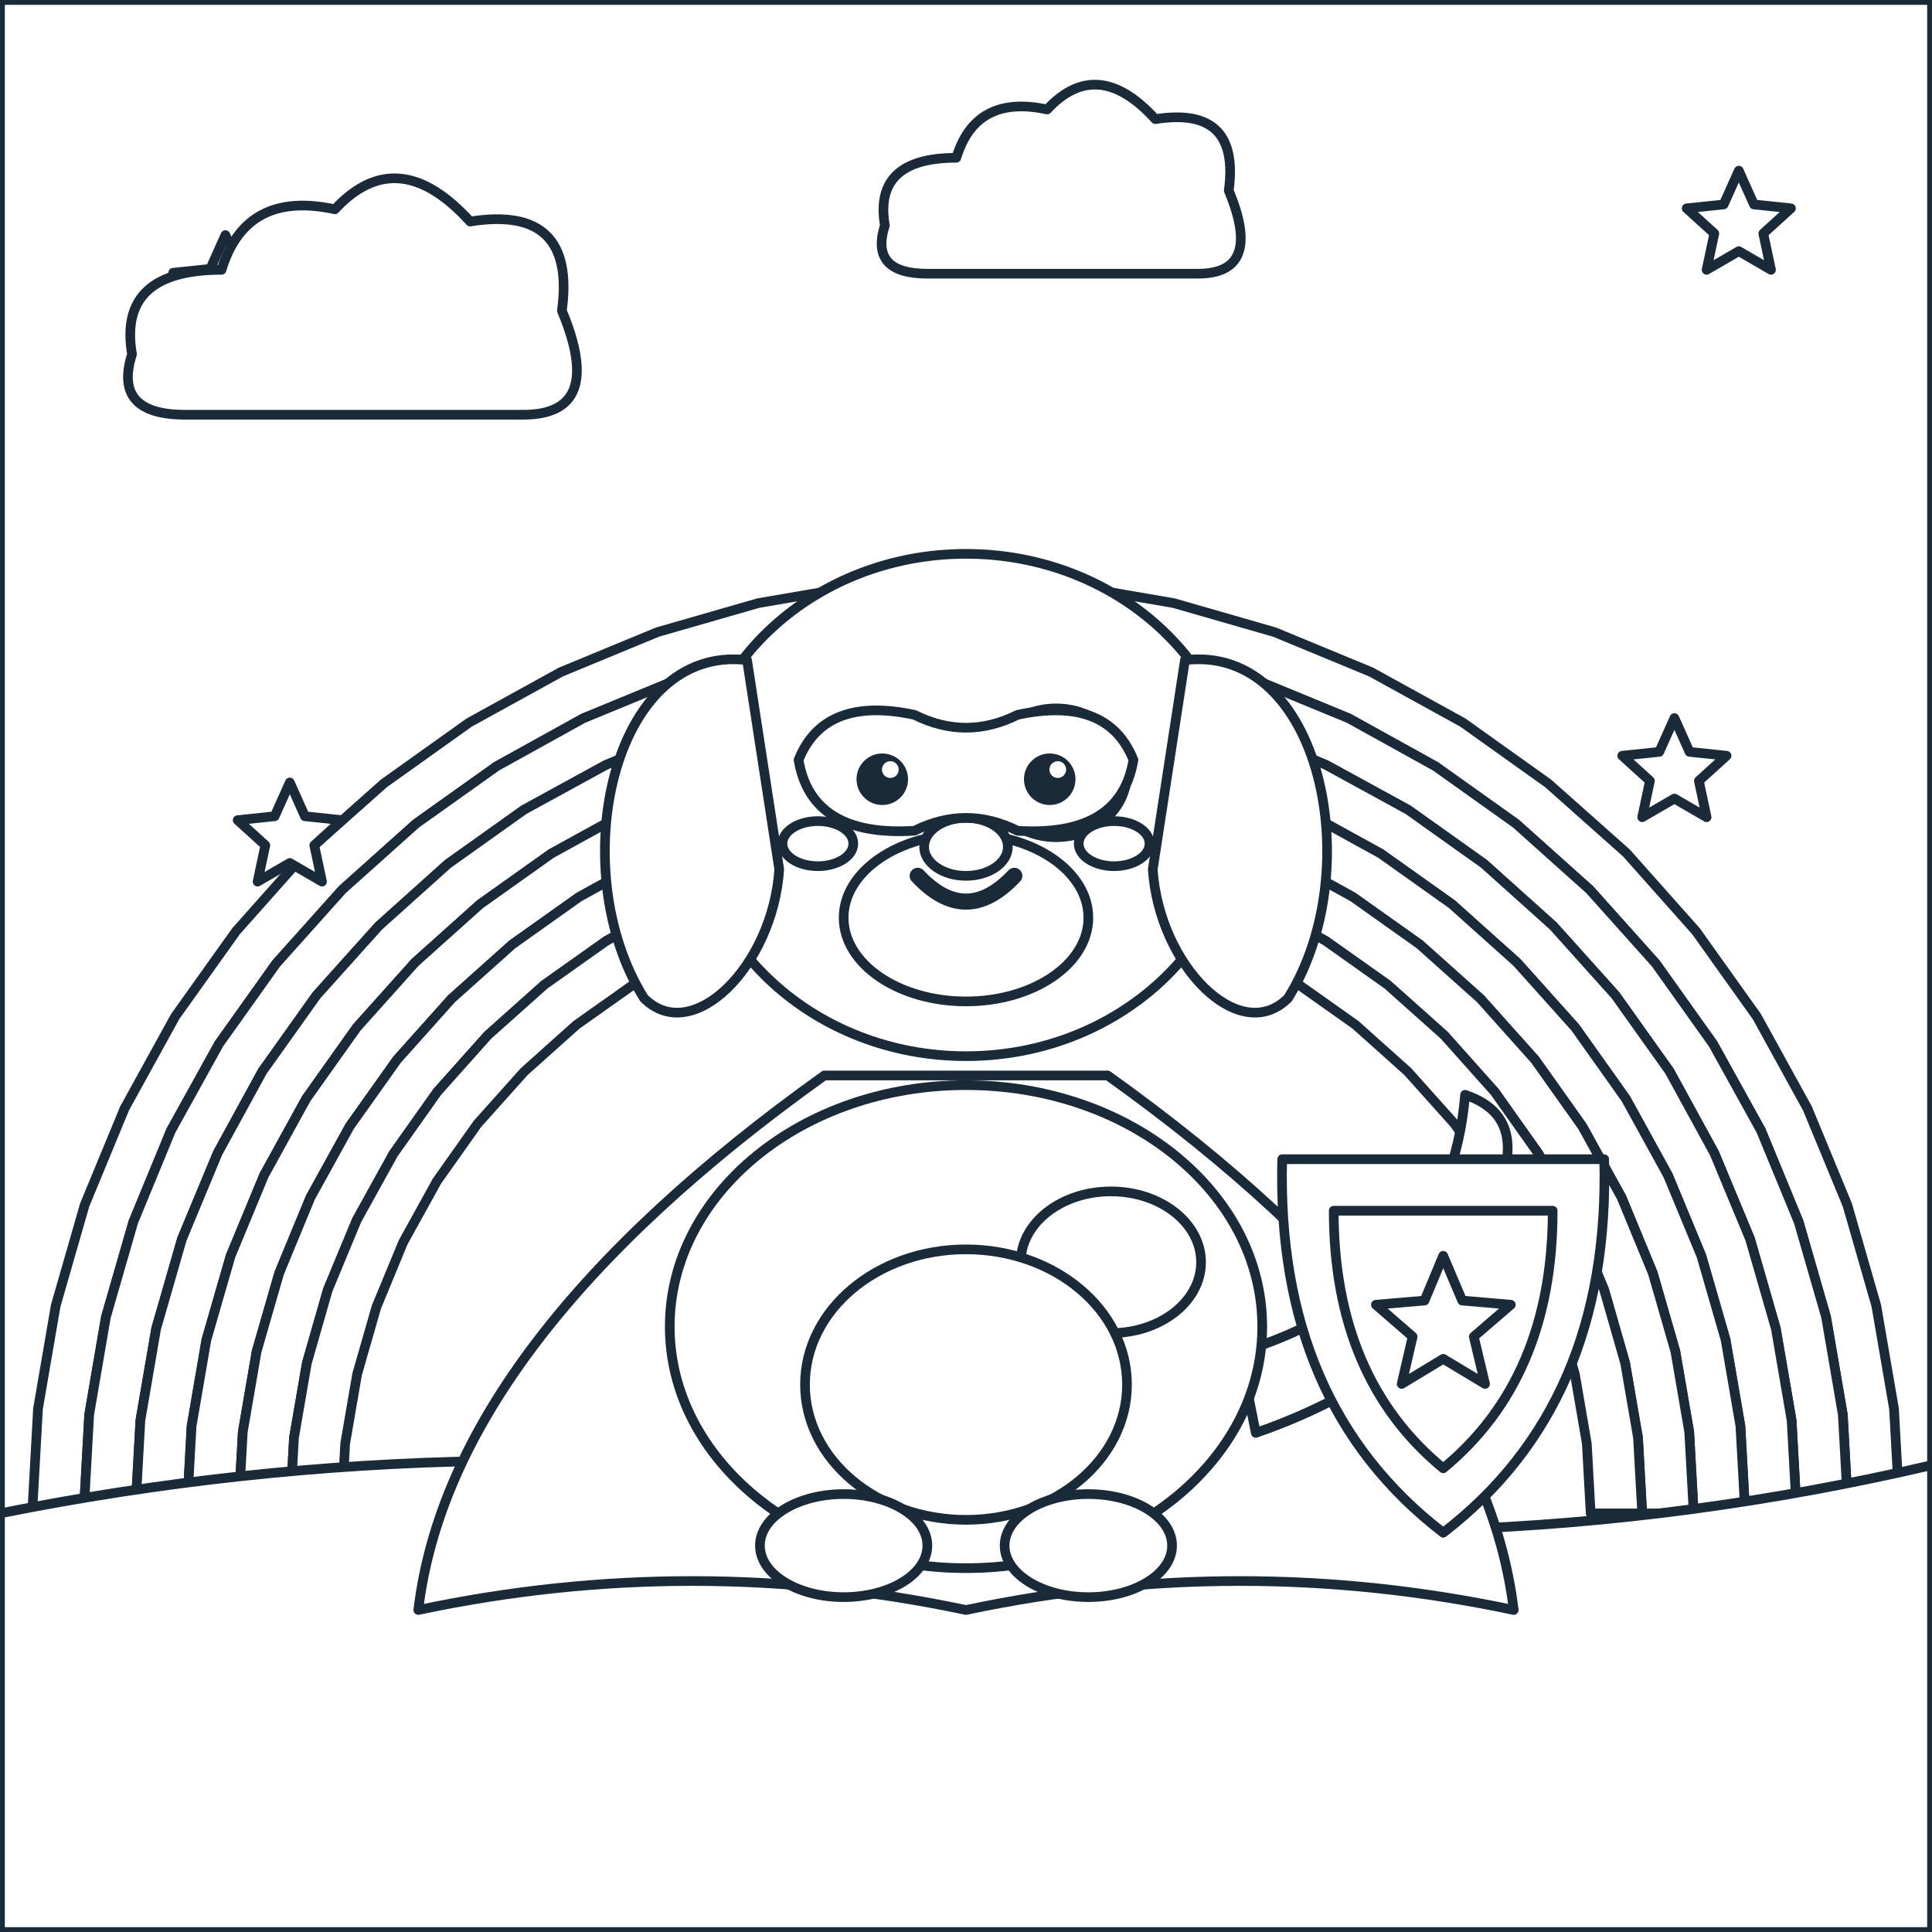
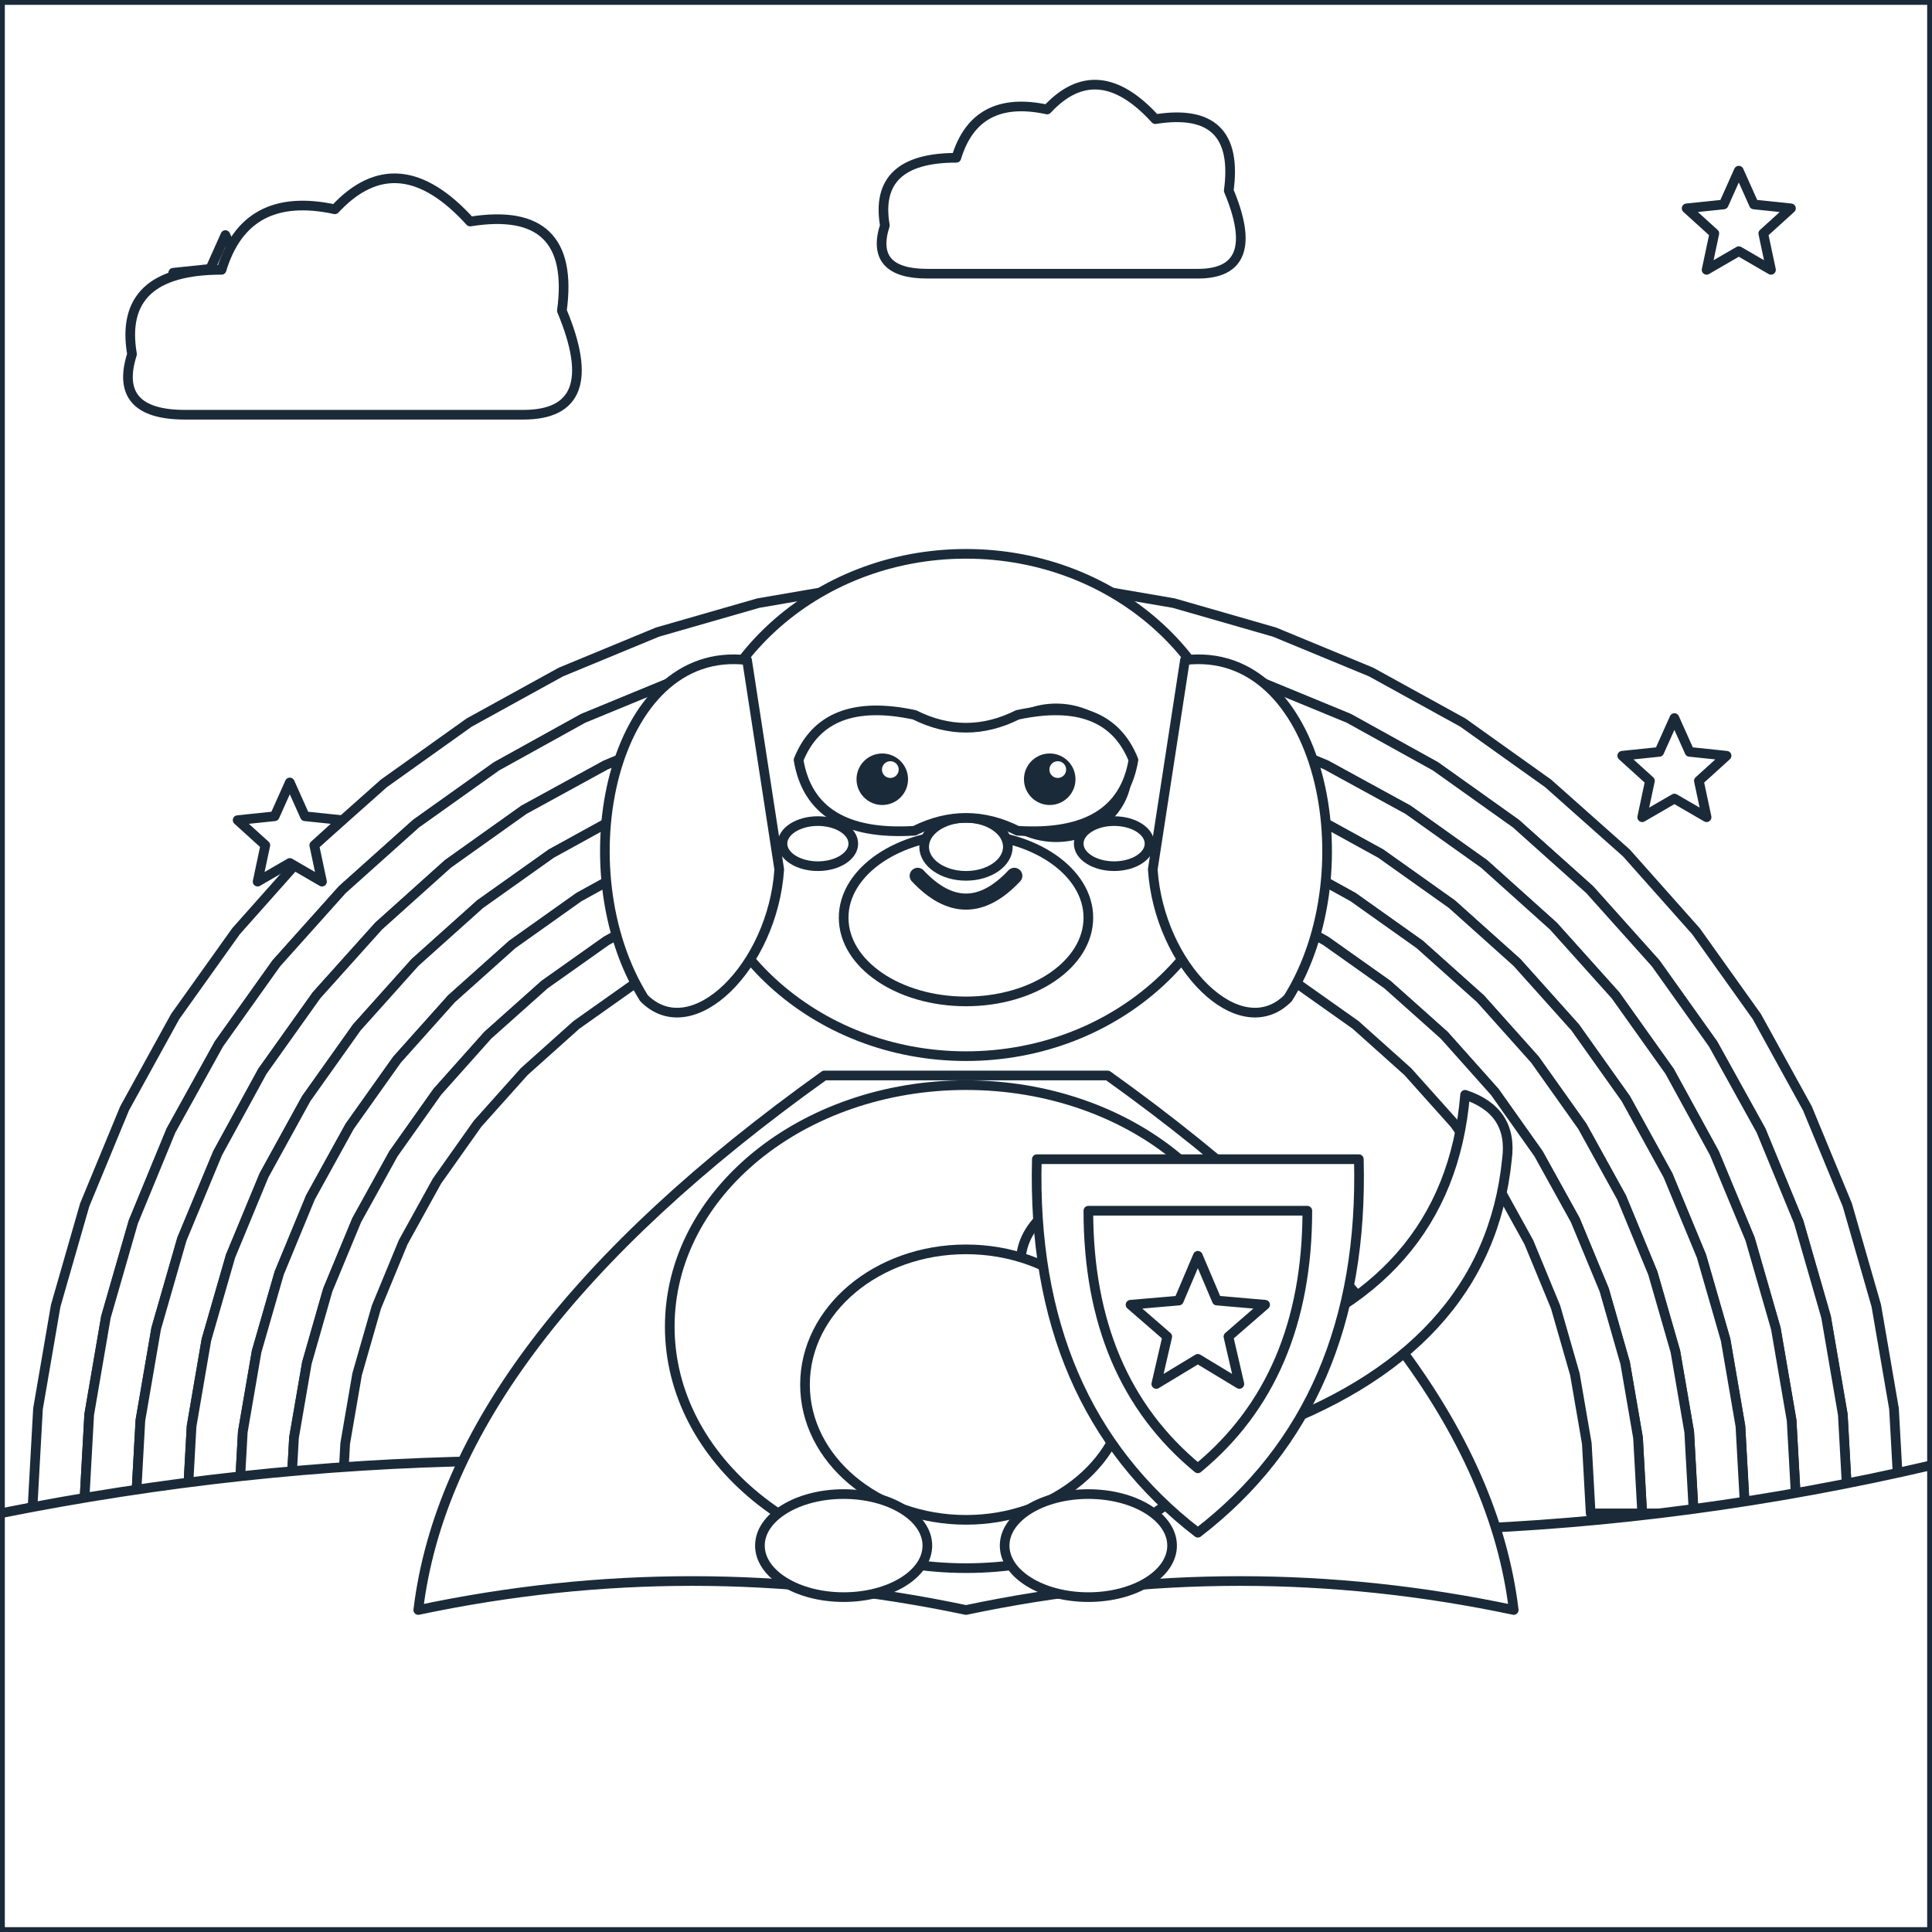
<svg xmlns="http://www.w3.org/2000/svg" viewBox="0 0 600 600" data-picture="cho-sieu-thu--the-a-doi-truong">
  <g class="scene-back">
    <rect x="0" y="0" width="600" height="600" rx="0" id="r-nen-troi" data-region="nen-troi" class="region" fill="#FFFFFF" stroke="#1B2A38" stroke-width="3" stroke-linejoin="round" />
    <polygon points="10,470 11.8,437.5 17.3,405.5 26.3,374.2 38.7,344.2 54.4,315.7 73.3,289.2 94.9,264.9 119.2,243.3 145.7,224.4 174.2,208.7 204.2,196.3 235.5,187.3 267.5,181.8 300,180 332.5,181.8 364.5,187.3 395.8,196.3 425.8,208.7 454.3,224.4 480.8,243.3 505.1,264.9 526.7,289.2 545.6,315.7 561.3,344.2 573.7,374.2 582.7,405.5 588.2,437.5 590,470 574,470 572.3,439.3 567.1,409 558.6,379.5 546.9,351.1 532,324.2 514.2,299.2 493.7,276.3 470.8,255.8 445.8,238 418.9,223.1 390.5,211.4 361,202.9 330.7,197.7 300,196 269.3,197.7 239,202.9 209.5,211.4 181.1,223.1 154.2,238 129.2,255.8 106.3,276.3 85.8,299.2 68,324.2 53.1,351.1 41.4,379.5 32.9,409 27.7,439.3 26,470" id="r-cau-vong-1" data-region="cau-vong-1" class="region" fill="#FFFFFF" stroke="#1B2A38" stroke-width="3" stroke-linejoin="round" />
    <polygon points="26,470 27.7,439.3 32.9,409 41.4,379.5 53.1,351.1 68,324.2 85.8,299.2 106.3,276.3 129.2,255.8 154.2,238 181.1,223.1 209.5,211.4 239,202.9 269.3,197.7 300,196 330.7,197.7 361,202.9 390.5,211.4 418.9,223.1 445.8,238 470.8,255.8 493.7,276.3 514.2,299.2 532,324.2 546.9,351.1 558.6,379.5 567.1,409 572.3,439.3 574,470 558,470 556.4,441.1 551.5,412.6 543.5,384.8 532.4,358.1 518.5,332.7 501.7,309.1 482.4,287.6 460.9,268.3 437.3,251.5 411.9,237.6 385.2,226.5 357.4,218.5 328.9,213.6 300,212 271.1,213.6 242.6,218.5 214.8,226.5 188.1,237.6 162.7,251.5 139.1,268.3 117.6,287.6 98.3,309.1 81.5,332.7 67.6,358.1 56.5,384.8 48.5,412.6 43.6,441.1 42,470" id="r-cau-vong-2" data-region="cau-vong-2" class="region" fill="#FFFFFF" stroke="#1B2A38" stroke-width="3" stroke-linejoin="round" />
    <polygon points="42,470 43.6,441.1 48.5,412.6 56.5,384.8 67.6,358.1 81.5,332.7 98.3,309.1 117.6,287.6 139.1,268.3 162.7,251.5 188.1,237.6 214.8,226.5 242.6,218.5 271.1,213.6 300,212 328.9,213.6 357.4,218.5 385.2,226.5 411.9,237.6 437.3,251.5 460.9,268.3 482.4,287.6 501.7,309.1 518.5,332.7 532.4,358.1 543.5,384.8 551.5,412.6 556.4,441.1 558,470 542,470 540.5,442.9 535.9,416.1 528.4,390.1 518,365 504.9,341.2 489.2,319.1 471.1,298.9 450.9,280.8 428.8,265.1 405,252 379.9,241.6 353.9,234.1 327.1,229.5 300,228 272.9,229.5 246.1,234.1 220.1,241.6 195,252 171.2,265.1 149.1,280.8 128.9,298.9 110.8,319.1 95.1,341.2 82,365 71.6,390.1 64.1,416.1 59.5,442.9 58,470" id="r-cau-vong-3" data-region="cau-vong-3" class="region" fill="#FFFFFF" stroke="#1B2A38" stroke-width="3" stroke-linejoin="round" />
    <polygon points="58,470 59.5,442.9 64.1,416.1 71.6,390.1 82,365 95.1,341.2 110.8,319.1 128.9,298.9 149.1,280.8 171.2,265.1 195,252 220.1,241.6 246.1,234.1 272.9,229.5 300,228 327.1,229.5 353.9,234.1 379.9,241.6 405,252 428.8,265.1 450.9,280.8 471.1,298.9 489.2,319.1 504.9,341.2 518,365 528.4,390.1 535.9,416.1 540.5,442.9 542,470 526,470 524.6,444.7 520.3,419.7 513.3,395.4 503.6,371.9 491.4,349.8 476.7,329.1 459.8,310.2 440.9,293.3 420.2,278.6 398.1,266.4 374.6,256.7 350.3,249.7 325.3,245.4 300,244 274.7,245.4 249.7,249.7 225.4,256.7 201.9,266.4 179.8,278.6 159.1,293.3 140.2,310.2 123.3,329.1 108.6,349.8 96.4,371.9 86.7,395.4 79.7,419.7 75.4,444.7 74,470" id="r-cau-vong-4" data-region="cau-vong-4" class="region" fill="#FFFFFF" stroke="#1B2A38" stroke-width="3" stroke-linejoin="round" />
    <polygon points="74,470 75.4,444.7 79.7,419.7 86.7,395.4 96.4,371.9 108.6,349.8 123.3,329.1 140.2,310.2 159.1,293.3 179.8,278.6 201.9,266.4 225.4,256.7 249.7,249.7 274.7,245.4 300,244 325.3,245.4 350.3,249.7 374.6,256.7 398.1,266.4 420.2,278.6 440.9,293.3 459.8,310.2 476.7,329.1 491.4,349.8 503.6,371.9 513.3,395.4 520.3,419.7 524.6,444.7 526,470 510,470 508.7,446.5 504.7,423.3 498.2,400.6 489.2,378.9 477.8,358.3 464.2,339.1 448.5,321.5 430.9,305.8 411.7,292.2 391.1,280.8 369.4,271.8 346.7,265.3 323.5,261.3 300,260 276.5,261.3 253.3,265.3 230.6,271.8 208.9,280.8 188.3,292.2 169.1,305.8 151.5,321.5 135.8,339.1 122.2,358.3 110.8,378.9 101.8,400.6 95.3,423.3 91.3,446.5 90,470" id="r-cau-vong-5" data-region="cau-vong-5" class="region" fill="#FFFFFF" stroke="#1B2A38" stroke-width="3" stroke-linejoin="round" />
    <polygon points="90,470 91.3,446.5 95.3,423.3 101.8,400.6 110.8,378.9 122.2,358.3 135.8,339.1 151.5,321.5 169.1,305.8 188.3,292.2 208.9,280.8 230.6,271.8 253.3,265.3 276.5,261.3 300,260 323.5,261.3 346.7,265.3 369.4,271.8 391.1,280.8 411.7,292.2 430.9,305.8 448.5,321.5 464.2,339.1 477.8,358.3 489.2,378.9 498.2,400.6 504.7,423.3 508.7,446.5 510,470 494,470 492.8,448.3 489.1,426.8 483.1,405.9 474.8,385.8 464.3,366.8 451.7,349 437.2,332.8 421,318.3 403.2,305.7 384.2,295.2 364.1,286.9 343.2,280.9 321.7,277.2 300,276 278.3,277.2 256.8,280.9 235.9,286.9 215.8,295.2 196.8,305.7 179,318.3 162.8,332.8 148.3,349 135.7,366.8 125.2,385.8 116.9,405.9 110.9,426.8 107.2,448.3 106,470" id="r-cau-vong-6" data-region="cau-vong-6" class="region" fill="#FFFFFF" stroke="#1B2A38" stroke-width="3" stroke-linejoin="round" />
    <polygon points="70,73 74.7,83.5 86.2,84.7 77.6,92.5 80,103.8 70,98 60,103.8 62.4,92.5 53.8,84.7 65.3,83.5" id="r-sao-lap-lanh-1" data-region="sao-lap-lanh-1" class="region" fill="#FFFFFF" stroke="#1B2A38" stroke-width="3" stroke-linejoin="round" />
    <polygon points="540,53 544.7,63.5 556.2,64.7 547.6,72.5 550,83.8 540,78 530,83.8 532.4,72.5 523.8,64.7 535.3,63.5" id="r-sao-lap-lanh-2" data-region="sao-lap-lanh-2" class="region" fill="#FFFFFF" stroke="#1B2A38" stroke-width="3" stroke-linejoin="round" />
    <polygon points="520,223 524.7,233.5 536.2,234.7 527.6,242.5 530,253.8 520,248 510,253.8 512.4,242.5 503.8,234.7 515.3,233.5" id="r-sao-lap-lanh-3" data-region="sao-lap-lanh-3" class="region" fill="#FFFFFF" stroke="#1B2A38" stroke-width="3" stroke-linejoin="round" />
    <polygon points="90,243 94.7,253.5 106.2,254.7 97.6,262.5 100,273.8 90,268 80,273.8 82.4,262.5 73.8,254.7 85.3,253.5" id="r-sao-lap-lanh-4" data-region="sao-lap-lanh-4" class="region" fill="#FFFFFF" stroke="#1B2A38" stroke-width="3" stroke-linejoin="round" />
    <path d="M 57.5 128.8 Q 35 128.8 41 110 Q 36.5 83.8 68.8 83.8 Q 76.3 59 104 65 Q 123.5 44 146 68.8 Q 179 63.5 174.5 96.5 Q 188 128.8 162.5 128.8 Z" id="r-may-1" data-region="may-1" class="region" fill="#FFFFFF" stroke="#1B2A38" stroke-width="3" stroke-linejoin="round" />
    <path d="M 288 85 Q 270 85 274.8 70 Q 271.2 49 297 49 Q 303 29.2 325.2 34 Q 340.8 17.2 358.8 37 Q 385.2 32.8 381.6 59.2 Q 392.4 85 372 85 Z" id="r-may-2" data-region="may-2" class="region" fill="#FFFFFF" stroke="#1B2A38" stroke-width="3" stroke-linejoin="round" />
    <path d="M 0 470 Q 150 440 300 465 Q 450 490 600 455 L 600 600 L 0 600 Z" id="r-nen-dat" data-region="nen-dat" class="region" fill="#FFFFFF" stroke="#1B2A38" stroke-width="3" stroke-linejoin="round" />
  </g>
  <g id="subject" class="subject anim-bounce">
    <path d="M 256 334 L 344 334 Q 460.1 417 470.1 500 Q 385.1 482 300 500 Q 214.9 482 129.9 500 Q 139.9 417 256 334 Z" id="r-ao-choang" data-region="ao-choang" class="region" fill="#FFFFFF" stroke="#1B2A38" stroke-width="3" stroke-linejoin="round" />
    <path d="M 385 420 Q 450 400 455 340 Q 470 345 468 360 Q 462 420 390 445 Z" id="r-duoi" data-region="duoi" class="region" fill="#FFFFFF" stroke="#1B2A38" stroke-width="3" stroke-linejoin="round" />
    <ellipse cx="300" cy="412" rx="92" ry="75" id="r-than" data-region="than" class="region" fill="#FFFFFF" stroke="#1B2A38" stroke-width="3" stroke-linejoin="round" />
    <ellipse cx="345" cy="392" rx="28" ry="22" id="r-dom-than" data-region="dom-than" class="region" fill="#FFFFFF" stroke="#1B2A38" stroke-width="3" stroke-linejoin="round" />
    <ellipse cx="300" cy="430" rx="50" ry="42" id="r-bung" data-region="bung" class="region" fill="#FFFFFF" stroke="#1B2A38" stroke-width="3" stroke-linejoin="round" />
    <ellipse cx="262" cy="480" rx="26" ry="16" id="r-chan-trai" data-region="chan-trai" class="region" fill="#FFFFFF" stroke="#1B2A38" stroke-width="3" stroke-linejoin="round" />
    <ellipse cx="338" cy="480" rx="26" ry="16" id="r-chan-phai" data-region="chan-phai" class="region" fill="#FFFFFF" stroke="#1B2A38" stroke-width="3" stroke-linejoin="round" />
    <ellipse cx="300" cy="250" rx="85" ry="78" id="r-dau" data-region="dau" class="region" fill="#FFFFFF" stroke="#1B2A38" stroke-width="3" stroke-linejoin="round" />
    <path d="M 232 205 C 190 200 175 270 200 310 C 215 325 240 300 242 270 Z" id="r-tai-trai" data-region="tai-trai" class="region" fill="#FFFFFF" stroke="#1B2A38" stroke-width="3" stroke-linejoin="round" />
    <path d="M 368 205 C 410 200 425 270 400 310 C 385 325 360 300 358 270 Z" id="r-tai-phai" data-region="tai-phai" class="region" fill="#FFFFFF" stroke="#1B2A38" stroke-width="3" stroke-linejoin="round" />
    <ellipse cx="328" cy="240" rx="22" ry="20" id="r-dom-mat" data-region="dom-mat" class="region" fill="#FFFFFF" stroke="#1B2A38" stroke-width="3" stroke-linejoin="round" />
    <ellipse cx="300" cy="285" rx="38" ry="26" id="r-mom" data-region="mom" class="region" fill="#FFFFFF" stroke="#1B2A38" stroke-width="3" stroke-linejoin="round" />
    <ellipse cx="300" cy="263" rx="13" ry="9" id="r-mui" data-region="mui" class="region" fill="#FFFFFF" stroke="#1B2A38" stroke-width="3" stroke-linejoin="round" />
    <path d="M 248 236 Q 256 216 284 222 Q 300 230 316 222 Q 344 216 352 236 Q 348 260 316 258 Q 300 250 284 258 Q 252 260 248 236 Z" id="r-mat-na" data-region="mat-na" class="region" fill="#FFFFFF" stroke="#1B2A38" stroke-width="3" stroke-linejoin="round" />
    <g class="deco" pointer-events="none">
      <circle cx="274" cy="242" r="8" fill="#1B2A38" />
    </g>
    <g class="deco" pointer-events="none">
      <circle cx="326" cy="242" r="8" fill="#1B2A38" />
    </g>
    <g class="deco" pointer-events="none">
      <circle cx="276.5" cy="239" r="2.6" fill="#FFFFFF" />
    </g>
    <g class="deco" pointer-events="none">
      <circle cx="328.5" cy="239" r="2.6" fill="#FFFFFF" />
    </g>
    <ellipse cx="254" cy="262" rx="11" ry="7" id="r-ma-trai" data-region="ma-trai" class="region" fill="#FFFFFF" stroke="#1B2A38" stroke-width="3" stroke-linejoin="round" />
    <ellipse cx="346" cy="262" rx="11" ry="7" id="r-ma-phai" data-region="ma-phai" class="region" fill="#FFFFFF" stroke="#1B2A38" stroke-width="3" stroke-linejoin="round" />
    <g class="deco" pointer-events="none">
      <path d="M 285 272 Q 300 288 315 272" fill="none" stroke="#1B2A38" stroke-width="5" stroke-linecap="round" stroke-linejoin="round" />
    </g>
-     <path d="M 398.2 360 L 498.2 360 Q 500.2 436 448.2 476 Q 396.2 436 398.2 360 Z" id="r-khien" data-region="khien" class="region" fill="#FFFFFF" stroke="#1B2A38" stroke-width="3" stroke-linejoin="round" />
-     <path d="M 414.2 376 L 482.2 376 Q 482.2 428 448.2 456 Q 414.2 428 414.2 376 Z" id="r-khien-vien" data-region="khien-vien" class="region" fill="#FFFFFF" stroke="#1B2A38" stroke-width="3" stroke-linejoin="round" />
-     <polygon points="448.2,390 454.1,403.9 469.2,405.2 457.7,415.1 461.2,429.8 448.2,422 435.3,429.8 438.7,415.1 427.3,405.2 442.4,403.9" id="r-khien-sao" data-region="khien-sao" class="region" fill="#FFFFFF" stroke="#1B2A38" stroke-width="3" stroke-linejoin="round" />
+     <path d="M 322 360 L 422 360 Q 424 436 372 476 Q 320 436 322 360 Z" id="r-khien" data-region="khien" class="region" fill="#FFFFFF" stroke="#1B2A38" stroke-width="3" stroke-linejoin="round" />
+     <path d="M 338 376 L 406 376 Q 406 428 372 456 Q 338 428 338 376 Z" id="r-khien-vien" data-region="khien-vien" class="region" fill="#FFFFFF" stroke="#1B2A38" stroke-width="3" stroke-linejoin="round" />
+     <polygon points="372,390 377.9,403.9 392.9,405.2 381.5,415.1 384.9,429.8 372,422 359.1,429.8 362.5,415.1 351.1,405.2 366.1,403.9" id="r-khien-sao" data-region="khien-sao" class="region" fill="#FFFFFF" stroke="#1B2A38" stroke-width="3" stroke-linejoin="round" />
  </g>
  <g class="scene-front">

</g>
</svg>
